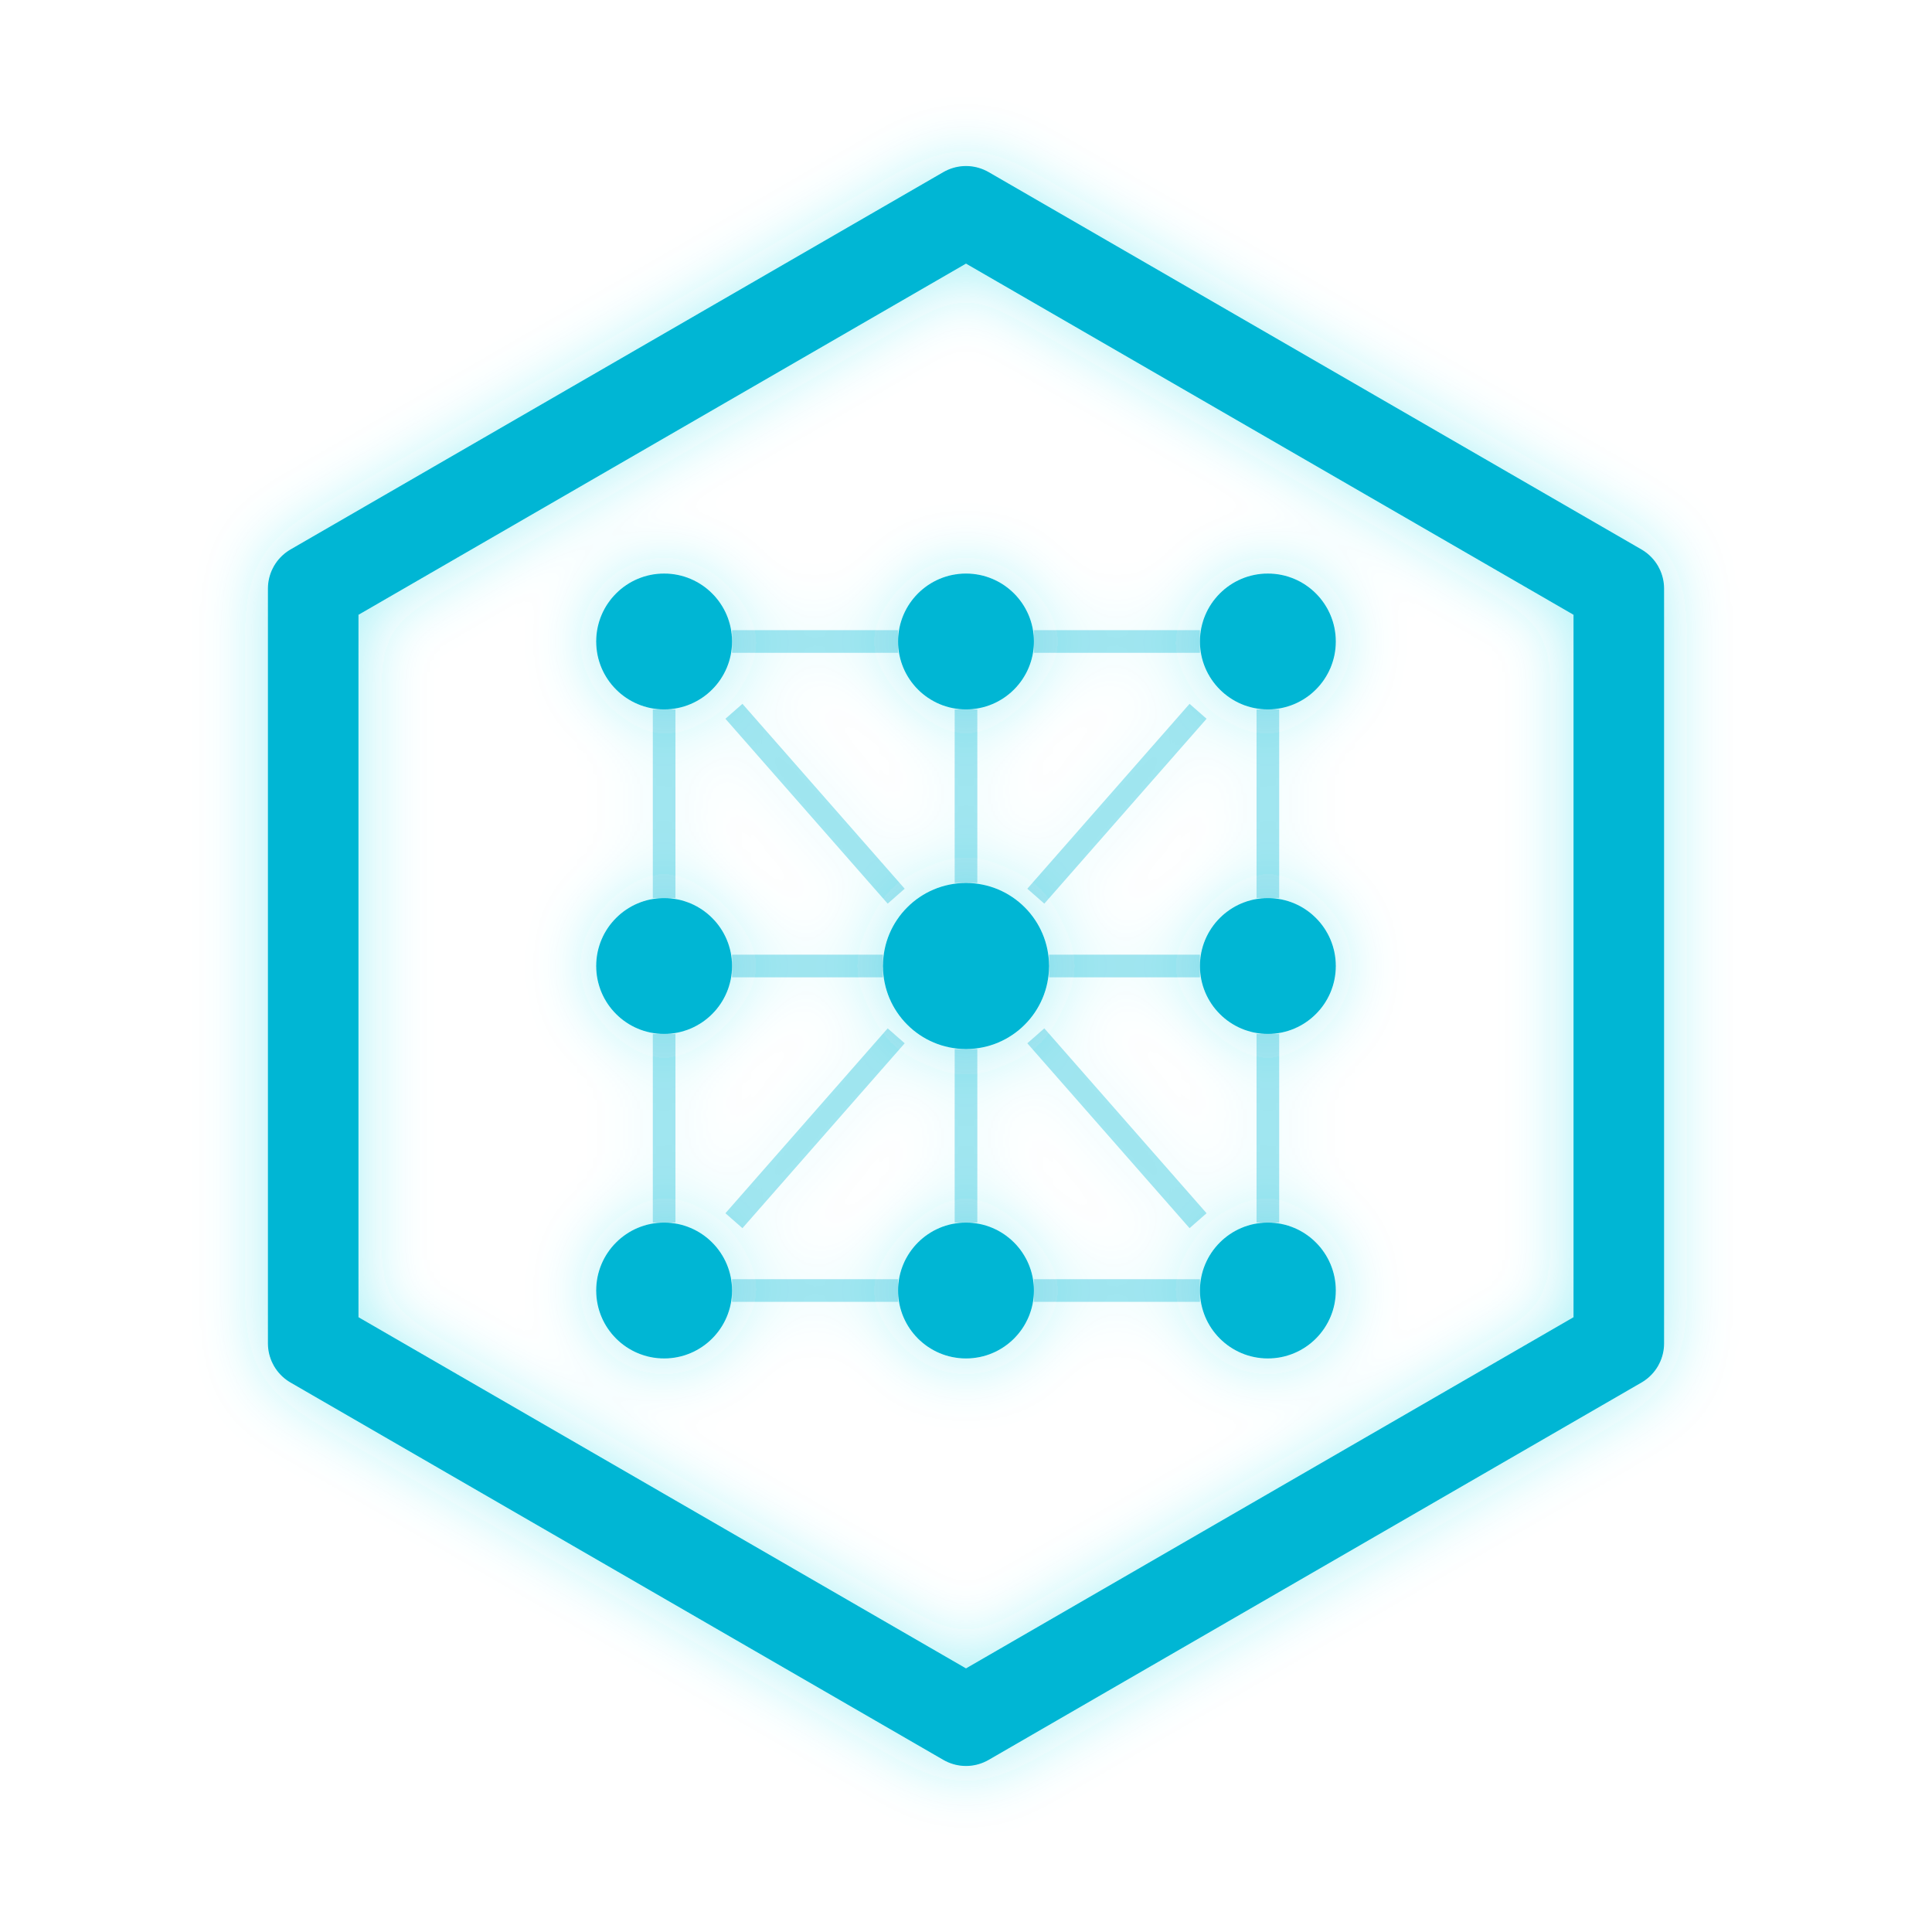
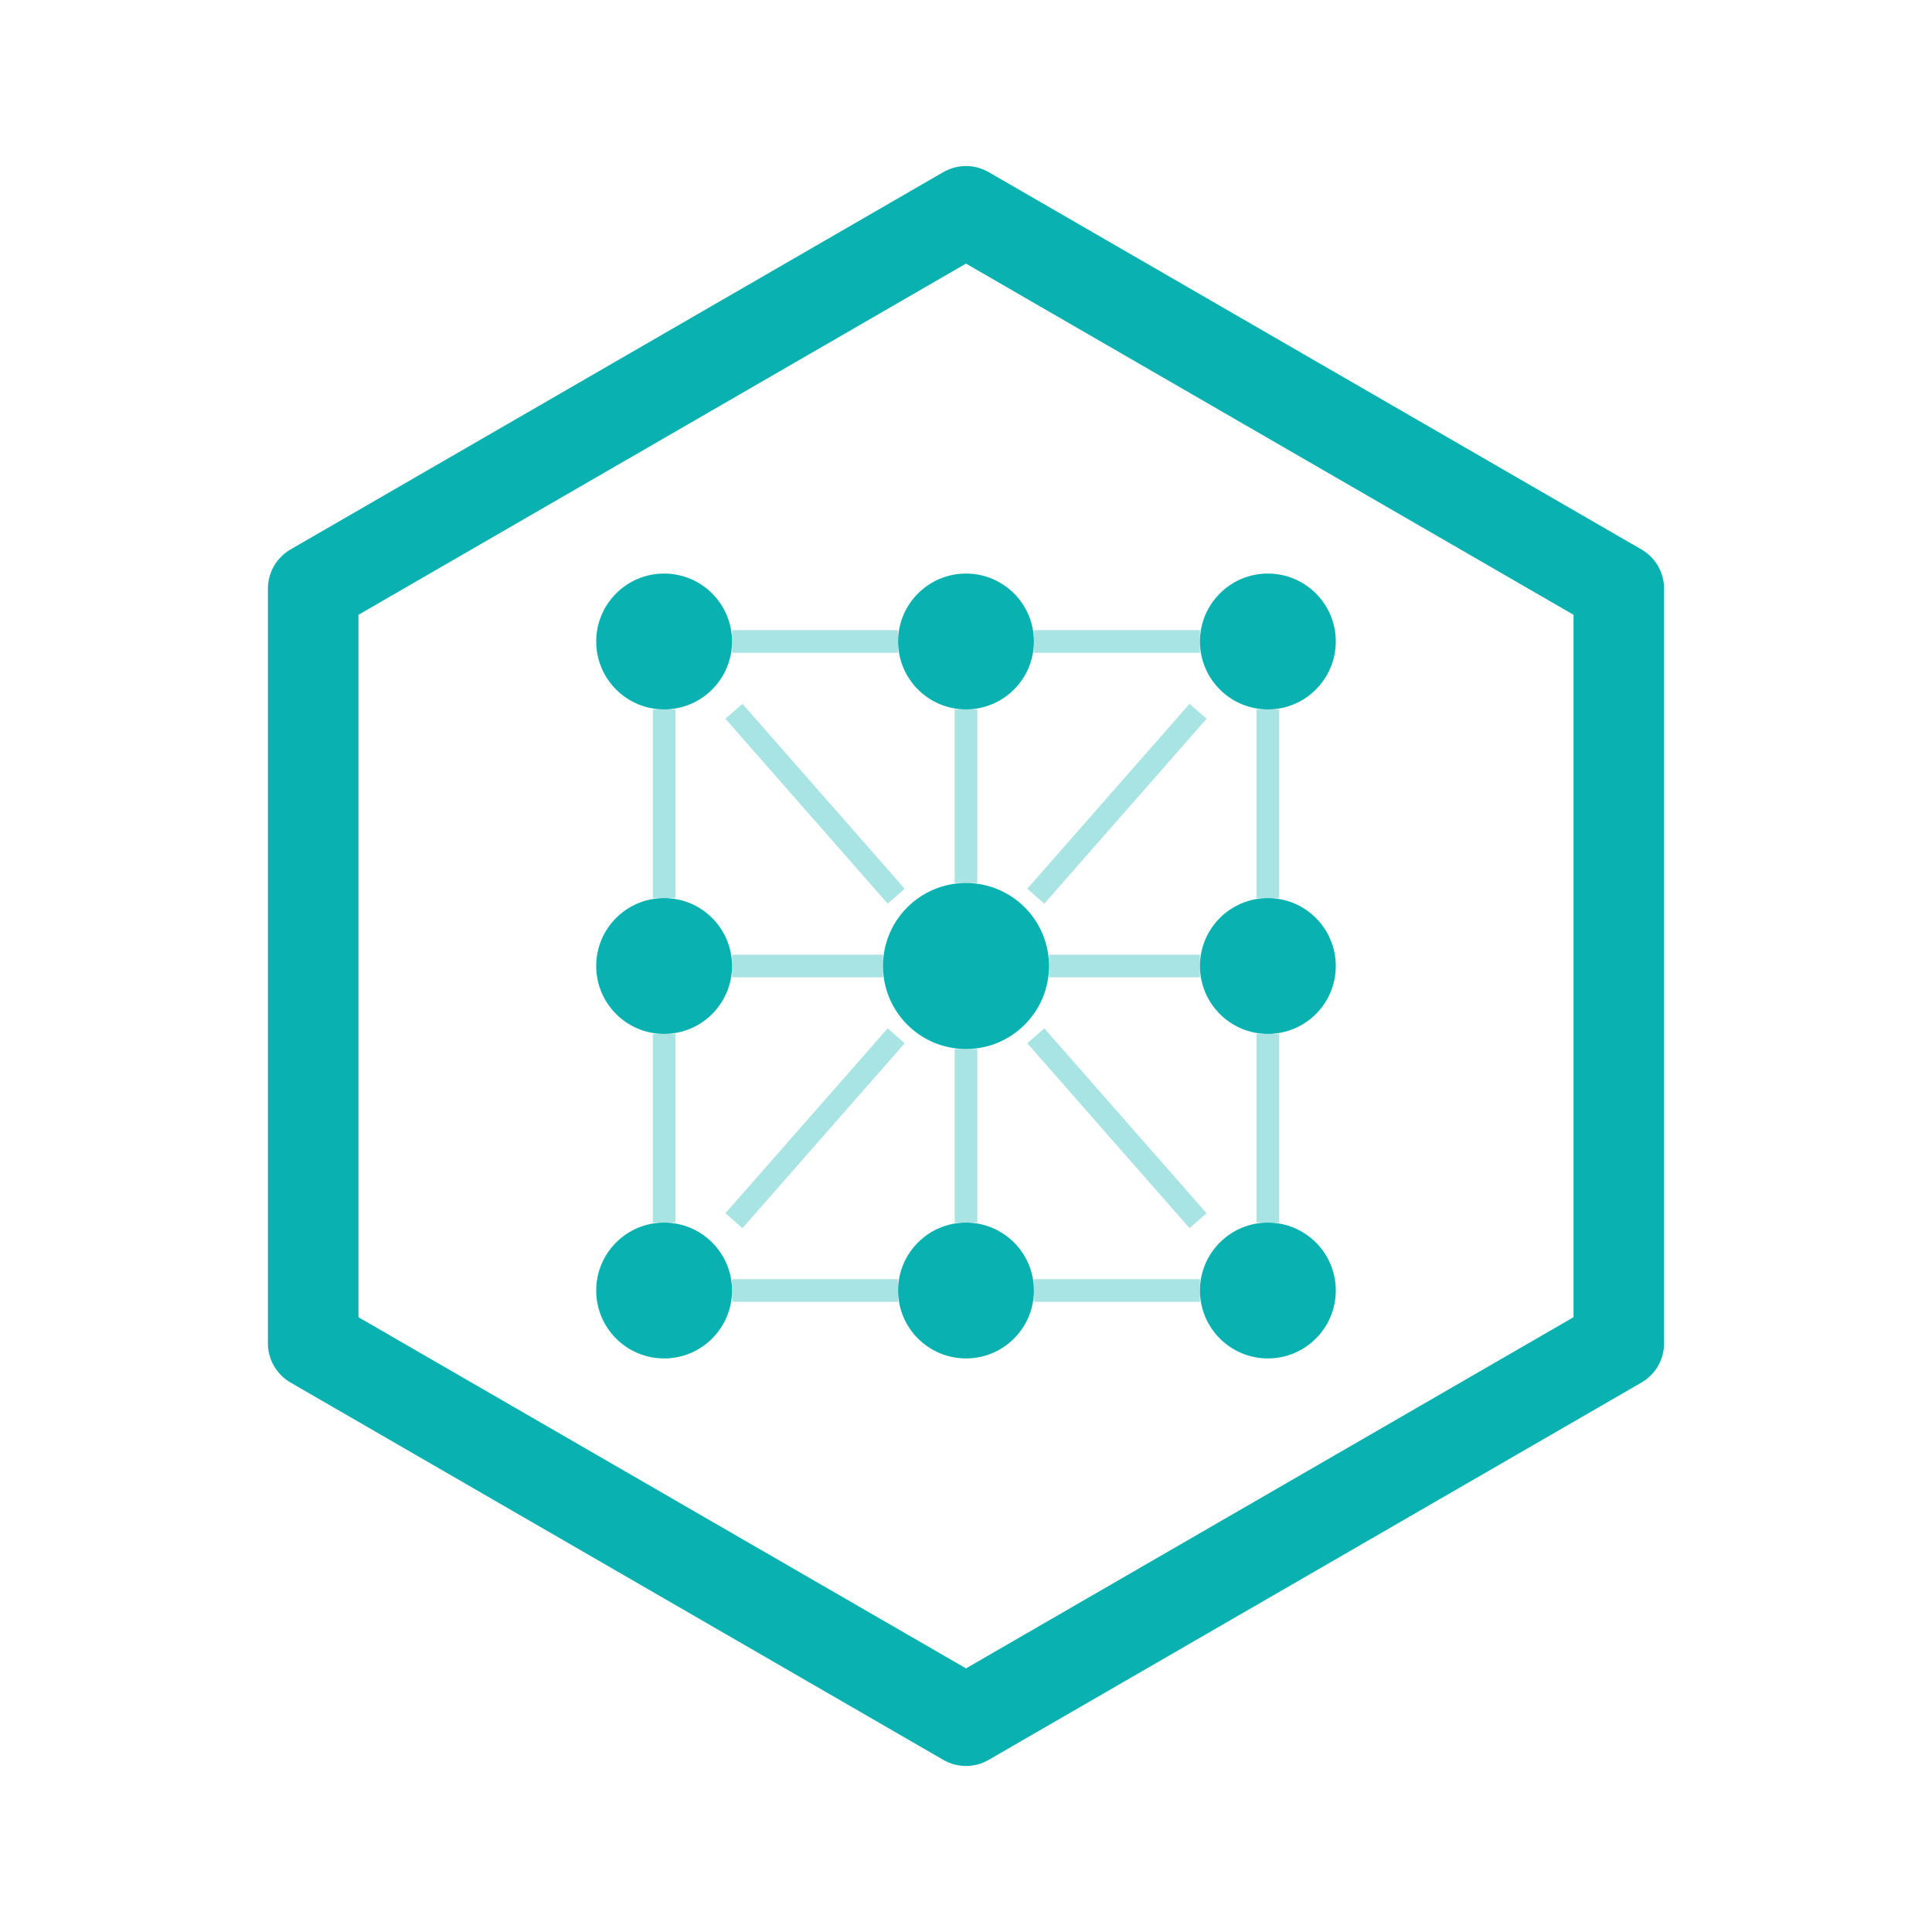
<svg xmlns="http://www.w3.org/2000/svg" viewBox="0 0 1024 1024" width="1024" height="1024" shape-rendering="geometricPrecision">
-   <defs>
-     <filter id="glow" x="-30%" y="-30%" width="160%" height="160%">
-       <feGaussianBlur in="SourceGraphic" stdDeviation="18" result="blur" />
-       <feColorMatrix in="blur" type="matrix" values="0 0 0 0 0.02                 0 0 0 0 0.71                 0 0 0 0 0.83                 0 0 0 0.4 0" result="colored" />
-       <feMerge>
-         <feMergeNode in="colored" />
-         <feMergeNode in="SourceGraphic" />
-       </feMerge>
-     </filter>
-   </defs>
-   <g filter="url(#glow)">
-     <polygon points="512,112 858,312 858,712 512,912 166,712 166,312" fill="none" stroke="#06b6d4" stroke-width="48" stroke-linejoin="round" />
-     <circle cx="352" cy="340" r="36" fill="#06b6d4" />
-     <circle cx="512" cy="340" r="36" fill="#06b6d4" />
-     <circle cx="672" cy="340" r="36" fill="#06b6d4" />
-     <circle cx="352" cy="512" r="36" fill="#06b6d4" />
-     <circle cx="512" cy="512" r="44" fill="#06b6d4" />
-     <circle cx="672" cy="512" r="36" fill="#06b6d4" />
-     <circle cx="352" cy="684" r="36" fill="#06b6d4" />
-     <circle cx="512" cy="684" r="36" fill="#06b6d4" />
-     <circle cx="672" cy="684" r="36" fill="#06b6d4" />
-     <g stroke="#06b6d4" stroke-width="12" opacity="0.35">
-       <line x1="388" y1="340" x2="476" y2="340" />
-       <line x1="548" y1="340" x2="636" y2="340" />
-       <line x1="388" y1="512" x2="468" y2="512" />
-       <line x1="556" y1="512" x2="636" y2="512" />
-       <line x1="388" y1="684" x2="476" y2="684" />
-       <line x1="548" y1="684" x2="636" y2="684" />
-       <line x1="352" y1="376" x2="352" y2="476" />
-       <line x1="512" y1="376" x2="512" y2="468" />
-       <line x1="672" y1="376" x2="672" y2="476" />
-       <line x1="352" y1="548" x2="352" y2="648" />
-       <line x1="512" y1="556" x2="512" y2="648" />
-       <line x1="672" y1="548" x2="672" y2="648" />
-       <line x1="475" y1="475" x2="389" y2="377" />
-       <line x1="549" y1="475" x2="635" y2="377" />
-       <line x1="475" y1="549" x2="389" y2="647" />
-       <line x1="549" y1="549" x2="635" y2="647" />
-     </g>
+   <polygon points="512,112 858,312 858,712 512,912 166,712 166,312" fill="none" stroke="#0ab1b1" stroke-width="48" stroke-linejoin="round" />
+   <circle cx="352" cy="340" r="36" fill="#0ab1b1" />
+   <circle cx="512" cy="340" r="36" fill="#0ab1b1" />
+   <circle cx="672" cy="340" r="36" fill="#0ab1b1" />
+   <circle cx="352" cy="512" r="36" fill="#0ab1b1" />
+   <circle cx="512" cy="512" r="44" fill="#0ab1b1" />
+   <circle cx="672" cy="512" r="36" fill="#0ab1b1" />
+   <circle cx="352" cy="684" r="36" fill="#0ab1b1" />
+   <circle cx="512" cy="684" r="36" fill="#0ab1b1" />
+   <circle cx="672" cy="684" r="36" fill="#0ab1b1" />
+   <g stroke="#0ab1b1" stroke-width="12" opacity="0.35">
+     <line x1="388" y1="340" x2="476" y2="340" />
+     <line x1="548" y1="340" x2="636" y2="340" />
+     <line x1="388" y1="512" x2="468" y2="512" />
+     <line x1="556" y1="512" x2="636" y2="512" />
+     <line x1="388" y1="684" x2="476" y2="684" />
+     <line x1="548" y1="684" x2="636" y2="684" />
+     <line x1="352" y1="376" x2="352" y2="476" />
+     <line x1="512" y1="376" x2="512" y2="468" />
+     <line x1="672" y1="376" x2="672" y2="476" />
+     <line x1="352" y1="548" x2="352" y2="648" />
+     <line x1="512" y1="556" x2="512" y2="648" />
+     <line x1="672" y1="548" x2="672" y2="648" />
+     <line x1="475" y1="475" x2="389" y2="377" />
+     <line x1="549" y1="475" x2="635" y2="377" />
+     <line x1="475" y1="549" x2="389" y2="647" />
+     <line x1="549" y1="549" x2="635" y2="647" />
  </g>
</svg>
